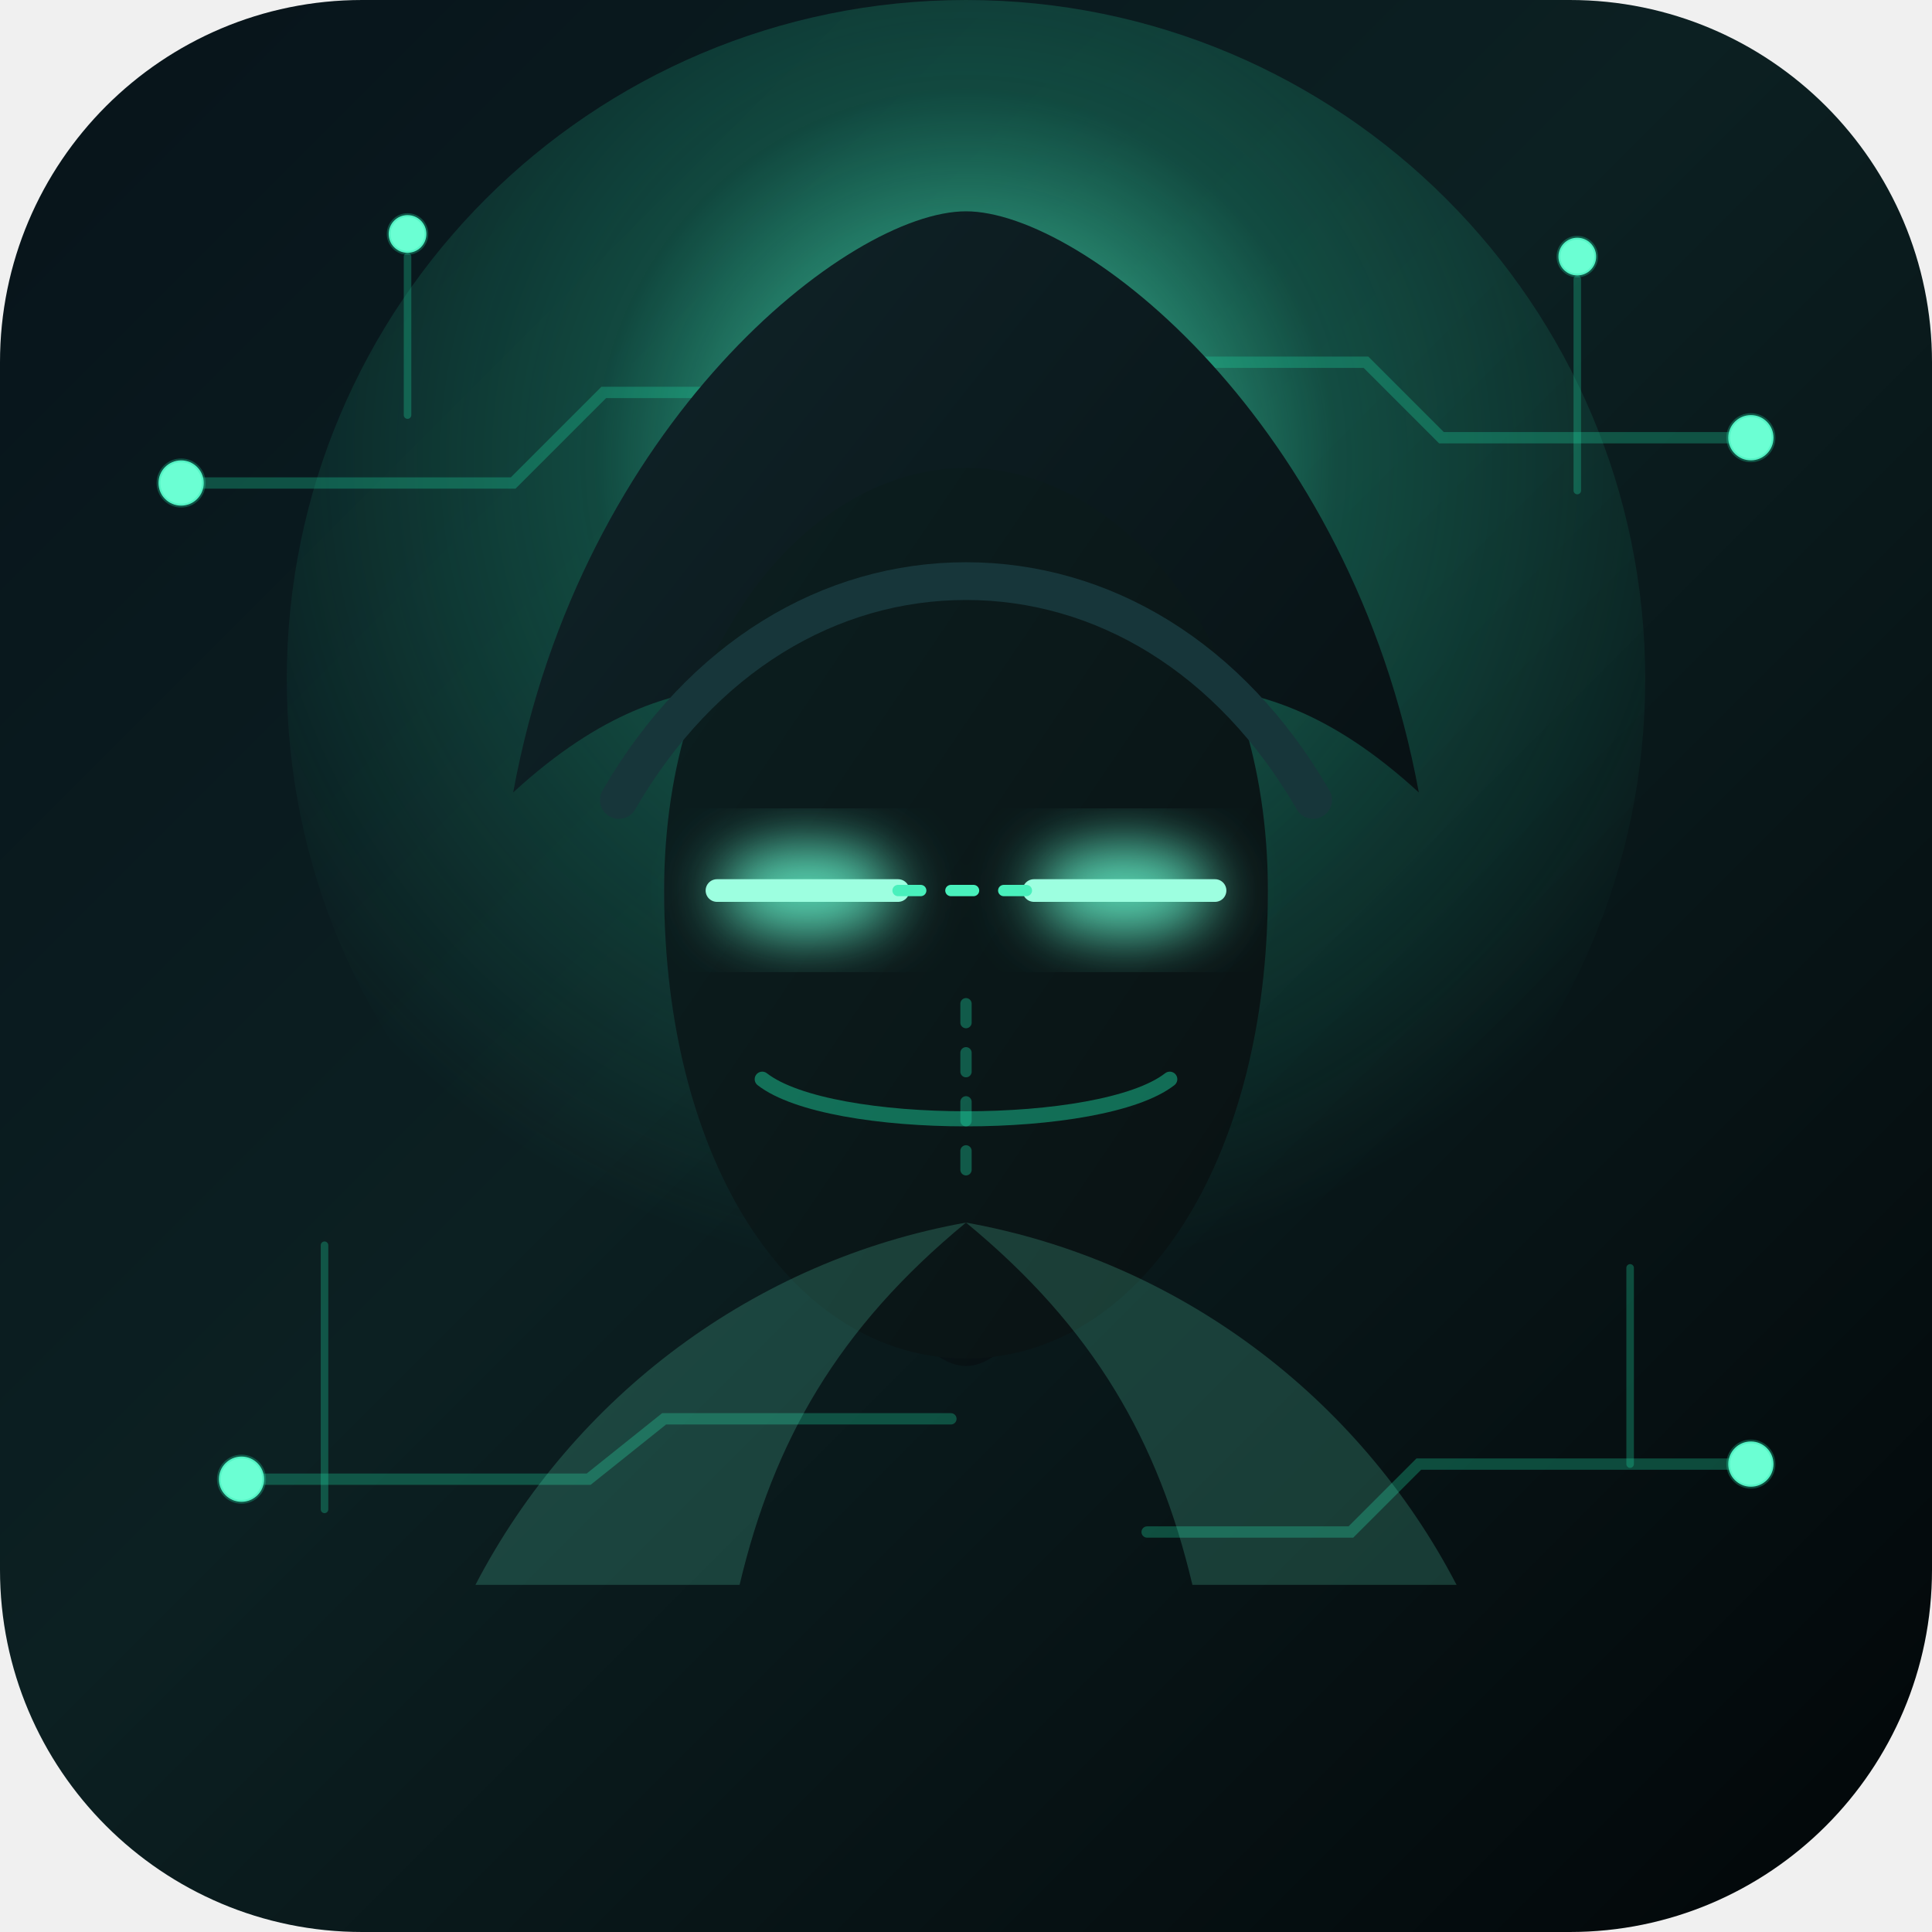
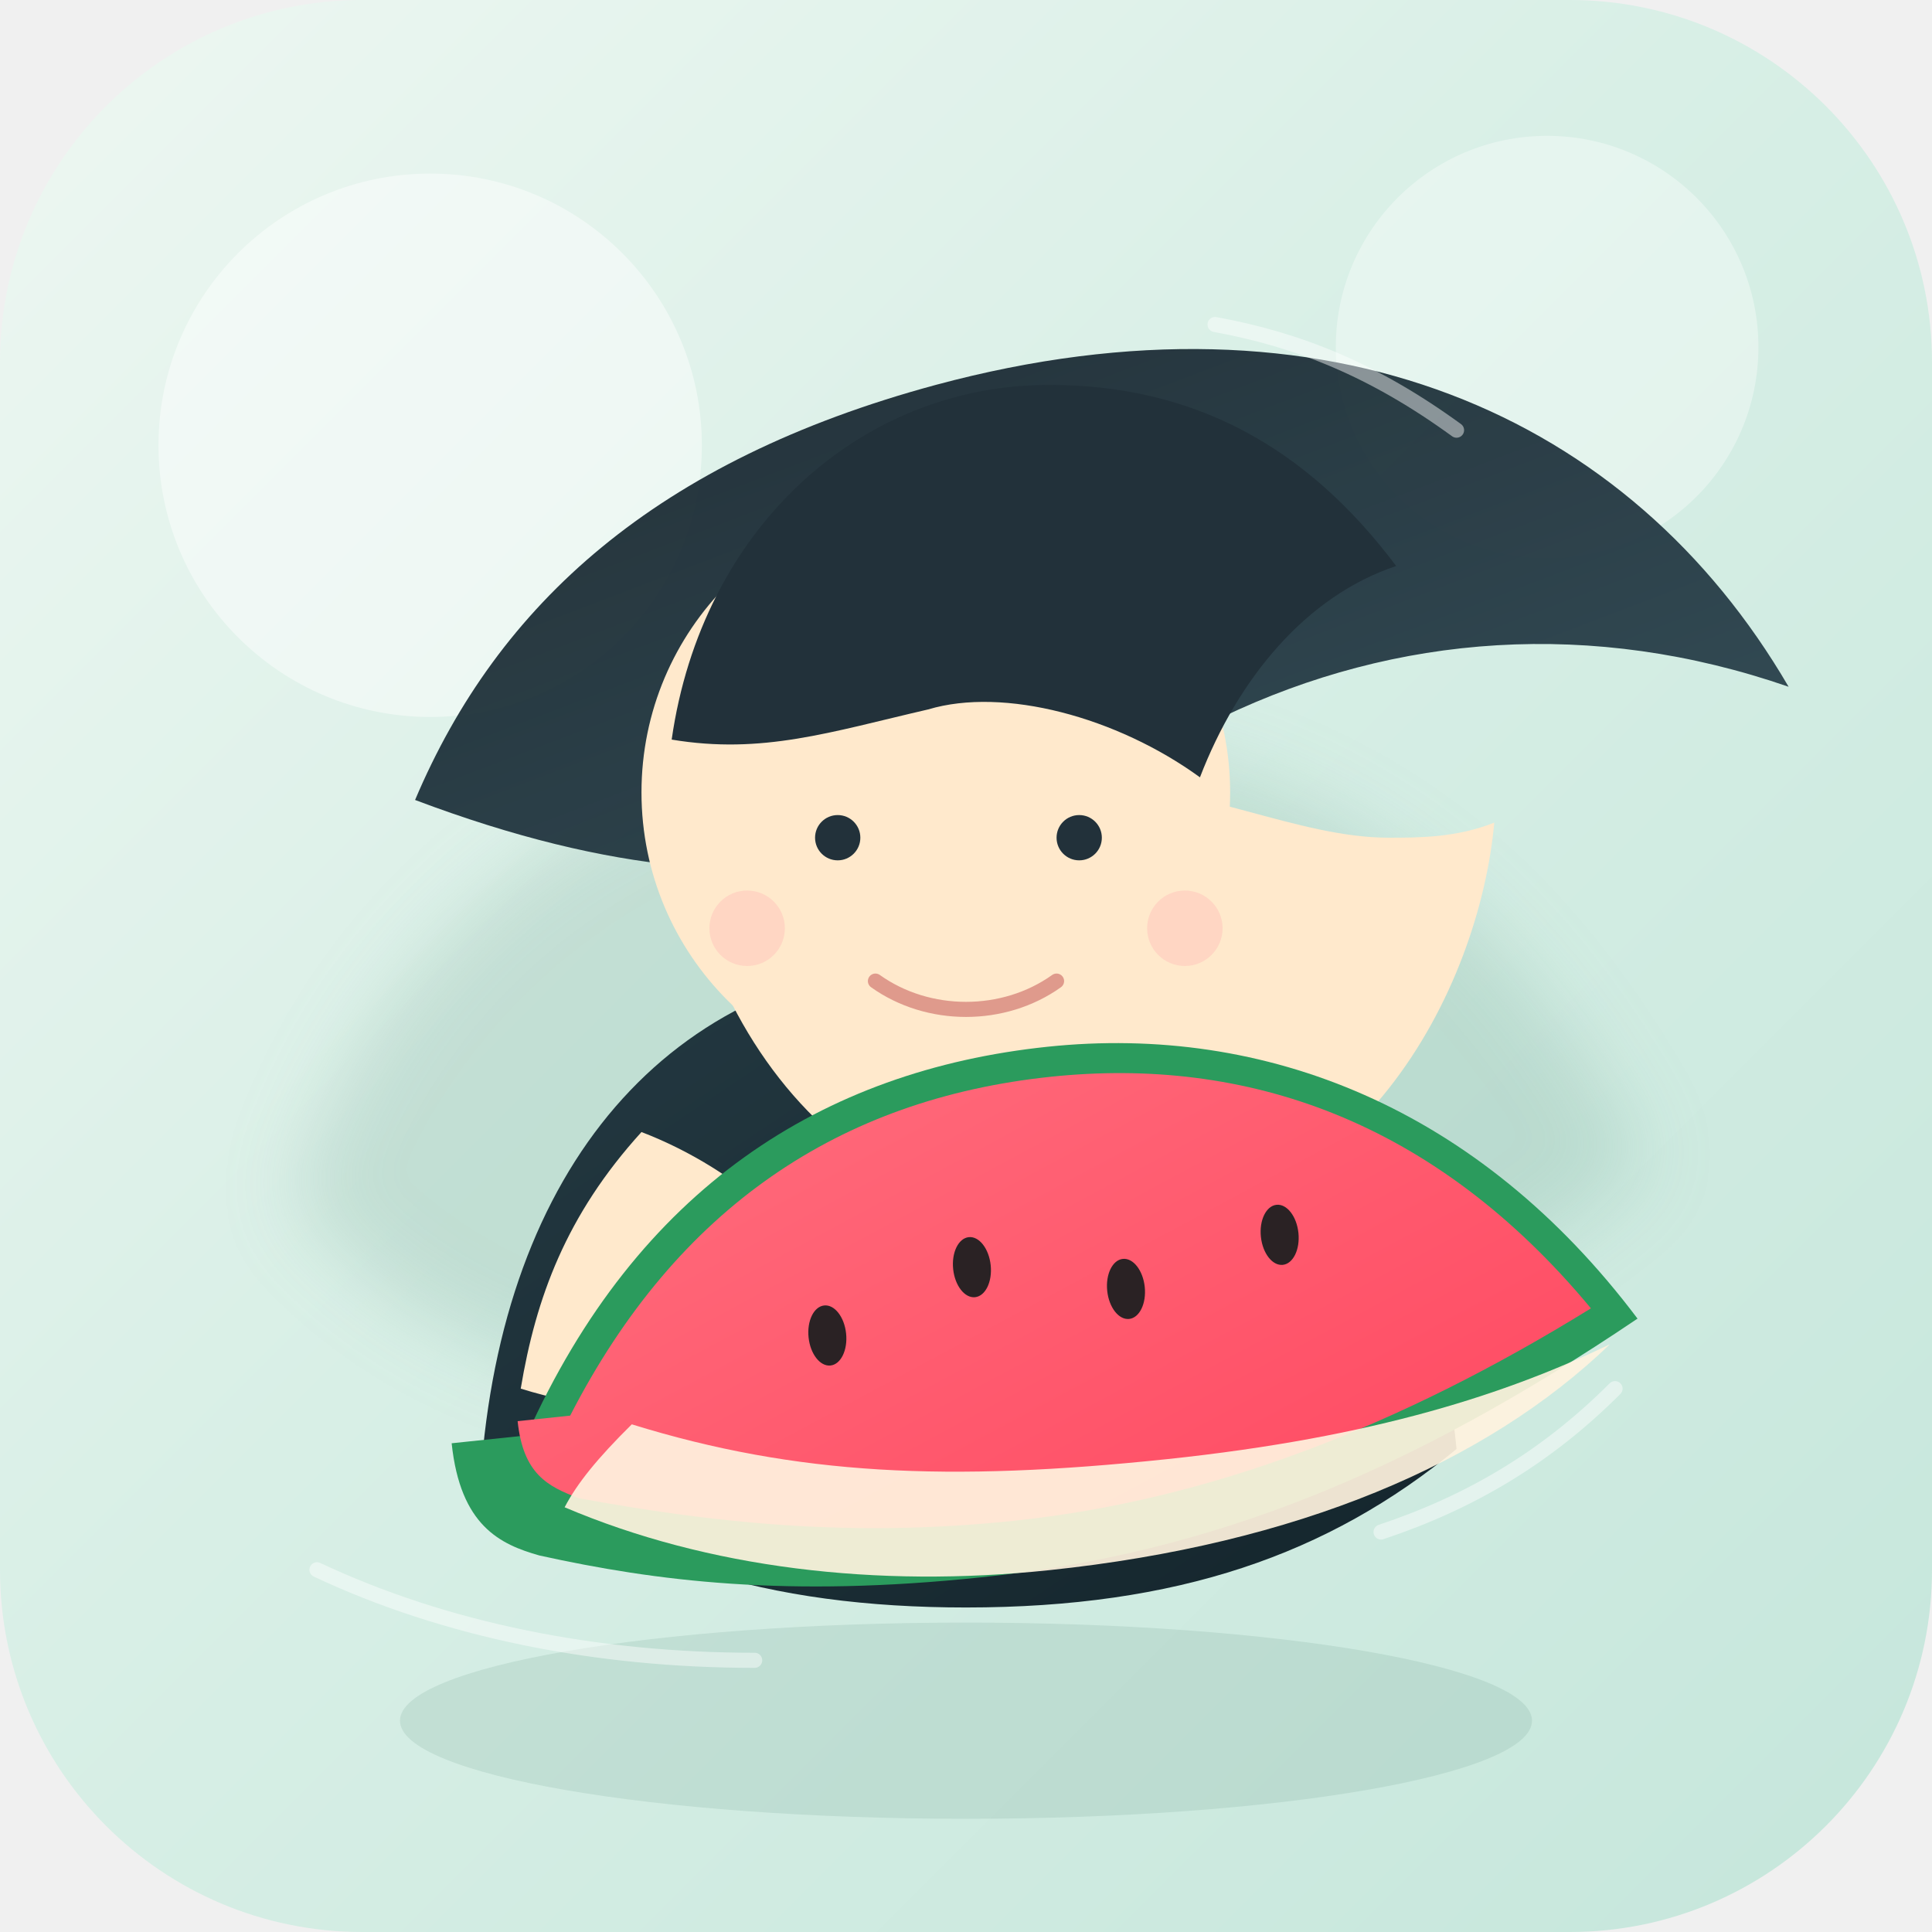
- <svg xmlns="http://www.w3.org/2000/svg" viewBox="0 0 512 512" role="img" aria-label="Abstract hacker avatar">
+ <svg xmlns="http://www.w3.org/2000/svg" viewBox="0 0 512 512" role="img" aria-label="Abstract person eating watermelon avatar">
  <defs>
    <linearGradient id="bg" x1="0%" y1="0%" x2="100%" y2="100%">
-       <stop offset="0%" stop-color="#07131a" />
-       <stop offset="45%" stop-color="#0c2022" />
-       <stop offset="100%" stop-color="#020608" />
+       <stop offset="0%" stop-color="#eef7f2" />
+       <stop offset="45%" stop-color="#d8efe6" />
+       <stop offset="100%" stop-color="#c5e6db" />
    </linearGradient>
-     <radialGradient id="glow" cx="50%" cy="34%" r="60%">
-       <stop offset="0%" stop-color="#6bffd3" stop-opacity="0.9" />
-       <stop offset="45%" stop-color="#27d3a2" stop-opacity="0.25" />
-       <stop offset="100%" stop-color="#27d3a2" stop-opacity="0" />
-     </radialGradient>
-     <linearGradient id="hood" x1="0%" y1="0%" x2="100%" y2="100%">
-       <stop offset="0%" stop-color="#10252a" />
-       <stop offset="100%" stop-color="#050b0d" />
+     <linearGradient id="blob1" x1="0%" y1="0%" x2="100%" y2="100%">
+       <stop offset="0%" stop-color="#18252f" />
+       <stop offset="100%" stop-color="#2d4750" />
    </linearGradient>
-     <linearGradient id="face" x1="0%" y1="0%" x2="100%" y2="100%">
-       <stop offset="0%" stop-color="#0c1f20" />
-       <stop offset="100%" stop-color="#091112" />
+     <linearGradient id="shirt" x1="0%" y1="0%" x2="100%" y2="100%">
+       <stop offset="0%" stop-color="#243942" />
+       <stop offset="100%" stop-color="#14252c" />
    </linearGradient>
-     <filter id="softGlow" x="-40%" y="-40%" width="180%" height="180%">
-       <feGaussianBlur stdDeviation="8" />
+     <linearGradient id="melon" x1="0%" y1="0%" x2="100%" y2="100%">
+       <stop offset="0%" stop-color="#ff6d7d" />
+       <stop offset="100%" stop-color="#ff4a62" />
+     </linearGradient>
+     <filter id="blur" x="-20%" y="-20%" width="140%" height="140%">
+       <feGaussianBlur stdDeviation="10" />
    </filter>
  </defs>
  <rect width="512" height="512" rx="96" fill="url(#bg)" />
-   <circle cx="256" cy="180" r="180" fill="url(#glow)" />
-   <g stroke="#1fd7a0" stroke-opacity="0.3" fill="none" stroke-linecap="round">
-     <path d="M48 128h88l24-24h64" stroke-width="3" />
-     <path d="M310 96h52l20 20h82" stroke-width="3" />
-     <path d="M64 392h92l20-16h76" stroke-width="3" />
-     <path d="M304 406h54l18-18h88" stroke-width="3" />
-     <path d="M108 68v42" stroke-width="2" />
-     <path d="M418 74v56" stroke-width="2" />
-     <path d="M432 336v52" stroke-width="2" />
-     <path d="M86 330v70" stroke-width="2" />
-     <circle cx="48" cy="128" r="6" fill="#6bffd3" />
-     <circle cx="464" cy="116" r="6" fill="#6bffd3" />
-     <circle cx="64" cy="392" r="6" fill="#6bffd3" />
-     <circle cx="464" cy="388" r="6" fill="#6bffd3" />
-     <circle cx="108" cy="62" r="5" fill="#6bffd3" />
-     <circle cx="418" cy="68" r="5" fill="#6bffd3" />
+   <circle cx="114" cy="118" r="72" fill="#ffffff" fill-opacity="0.45" />
+   <circle cx="410" cy="92" r="56" fill="#ffffff" fill-opacity="0.35" />
+   <ellipse cx="256" cy="456" rx="150" ry="26" fill="#7ca596" fill-opacity="0.2" />
+   <g filter="url(#blur)" opacity="0.22">
+     <path d="M78 318c22-78 102-138 210-122 84 12 122 64 148 112-38 34-76 52-160 62-105 12-164-10-198-52z" fill="#6ea290" />
+   </g>
+   <path d="M110 212c22-52 64-90 138-110 104-28 184 8 226 80-52-18-104-14-150 8-60 28-108 62-214 22z" fill="url(#blob1)" opacity="0.95" />
+   <path d="M128 384c8-80 54-130 126-130 74 0 124 48 132 130-34 28-74 42-130 42-52 0-94-12-128-42z" fill="url(#shirt)" />
+   <g>
+     <circle cx="248" cy="210" r="78" fill="#ffe9cc" />
+     <path d="M178 196c8-56 50-94 100-94 38 0 68 16 92 48-24 8-42 30-52 56-22-16-52-24-72-18-26 6-44 12-68 8z" fill="#22313a" />
+     <path d="M178 196c10 18 24 22 46 22 26 0 44-10 66-10 28 0 54 14 78 14 8 0 18 0 28-4-4 44-36 108-104 108-76 0-114-64-114-130z" fill="#ffe9cc" />
+     <circle cx="222" cy="222" r="6" fill="#22313a" />
+     <circle cx="286" cy="222" r="6" fill="#22313a" />
+     <path d="M232 260c14 10 34 10 48 0" fill="none" stroke="#df9a8c" stroke-width="4" stroke-linecap="round" />
+     <circle cx="198" cy="246" r="10" fill="#ffc6bb" fill-opacity="0.55" />
+     <circle cx="314" cy="246" r="10" fill="#ffc6bb" fill-opacity="0.55" />
  </g>
  <g>
-     <path d="M136 210c18-98 89-154 120-154s102 56 120 154c-24-22-42-26-56-28-8 78-38 180-64 180s-56-102-64-180c-14 2-32 6-56 28z" fill="url(#hood)" />
-     <path d="M176 236c0-68 40-112 80-112s80 44 80 112c0 72-34 124-80 124s-80-52-80-124z" fill="url(#face)" />
-     <path d="M164 212c22-38 56-58 92-58s70 20 92 58" fill="none" stroke="#17363a" stroke-width="10" stroke-linecap="round" />
-     <g filter="url(#softGlow)">
-       <ellipse cx="214" cy="236" rx="24" ry="12" fill="#6bffd3" fill-opacity="0.85" />
-       <ellipse cx="298" cy="236" rx="24" ry="12" fill="#6bffd3" fill-opacity="0.85" />
-     </g>
-     <path d="M190 236h48" stroke="#9dffe0" stroke-width="6" stroke-linecap="round" />
-     <path d="M274 236h48" stroke="#9dffe0" stroke-width="6" stroke-linecap="round" />
-     <path d="M238 236h36" stroke="#49f0bc" stroke-width="3" stroke-dasharray="6 8" stroke-linecap="round" />
-     <path d="M202 286c18 14 90 14 108 0" fill="none" stroke="#1ddaa6" stroke-opacity="0.45" stroke-width="4" stroke-linecap="round" />
-     <path d="M256 266v48" stroke="#1ddaa6" stroke-opacity="0.35" stroke-width="3" stroke-dasharray="5 8" stroke-linecap="round" />
+     <path d="M170 300c26 10 48 30 62 56-28 18-62 22-94 12 4-24 12-46 32-68z" fill="#ffe9cc" />
+     <path d="M342 300c-24 12-44 30-58 56 28 18 60 22 90 12-4-24-12-46-32-68z" fill="#ffe9cc" />
  </g>
-   <g fill="#6bffd3" fill-opacity="0.18">
-     <path d="M126 420c26-50 74-86 130-96-34 28-51 58-60 96z" />
-     <path d="M386 420c-26-50-74-86-130-96 34 28 51 58 60 96z" />
+   <g transform="translate(116 280) rotate(-6 140 60)">
+     <path d="M20 88c36-62 88-88 148-88 58 0 112 28 148 88-64 34-118 50-180 50-52 0-86-8-116-18-10-4-20-10-20-32z" fill="#2b9b5d" />
+     <path d="M32 84c34-52 80-76 136-76 52 0 100 22 136 76-54 26-106 40-158 40-44 0-80-8-114-18-8-4-14-8-14-22z" fill="url(#melon)" />
+     <path d="M48 88c42 18 82 24 140 24 56 0 92-8 120-18-36 28-88 44-154 44-46 0-90-10-126-30 4-6 10-12 20-20z" fill="#fff3df" fill-opacity="0.92" />
+     <ellipse cx="102" cy="70" rx="5" ry="8" fill="#2a2224" />
+     <ellipse cx="142" cy="56" rx="5" ry="8" fill="#2a2224" />
+     <ellipse cx="182" cy="66" rx="5" ry="8" fill="#2a2224" />
+     <ellipse cx="224" cy="56" rx="5" ry="8" fill="#2a2224" />
+   </g>
+   <g stroke="#ffffff" stroke-opacity="0.45" fill="none" stroke-linecap="round">
+     <path d="M84 416c34 16 74 24 116 24" stroke-width="4" />
+     <path d="M322 86c22 4 42 12 64 28" stroke-width="4" />
+     <path d="M366 406c24-8 44-20 62-38" stroke-width="4" />
  </g>
</svg>
